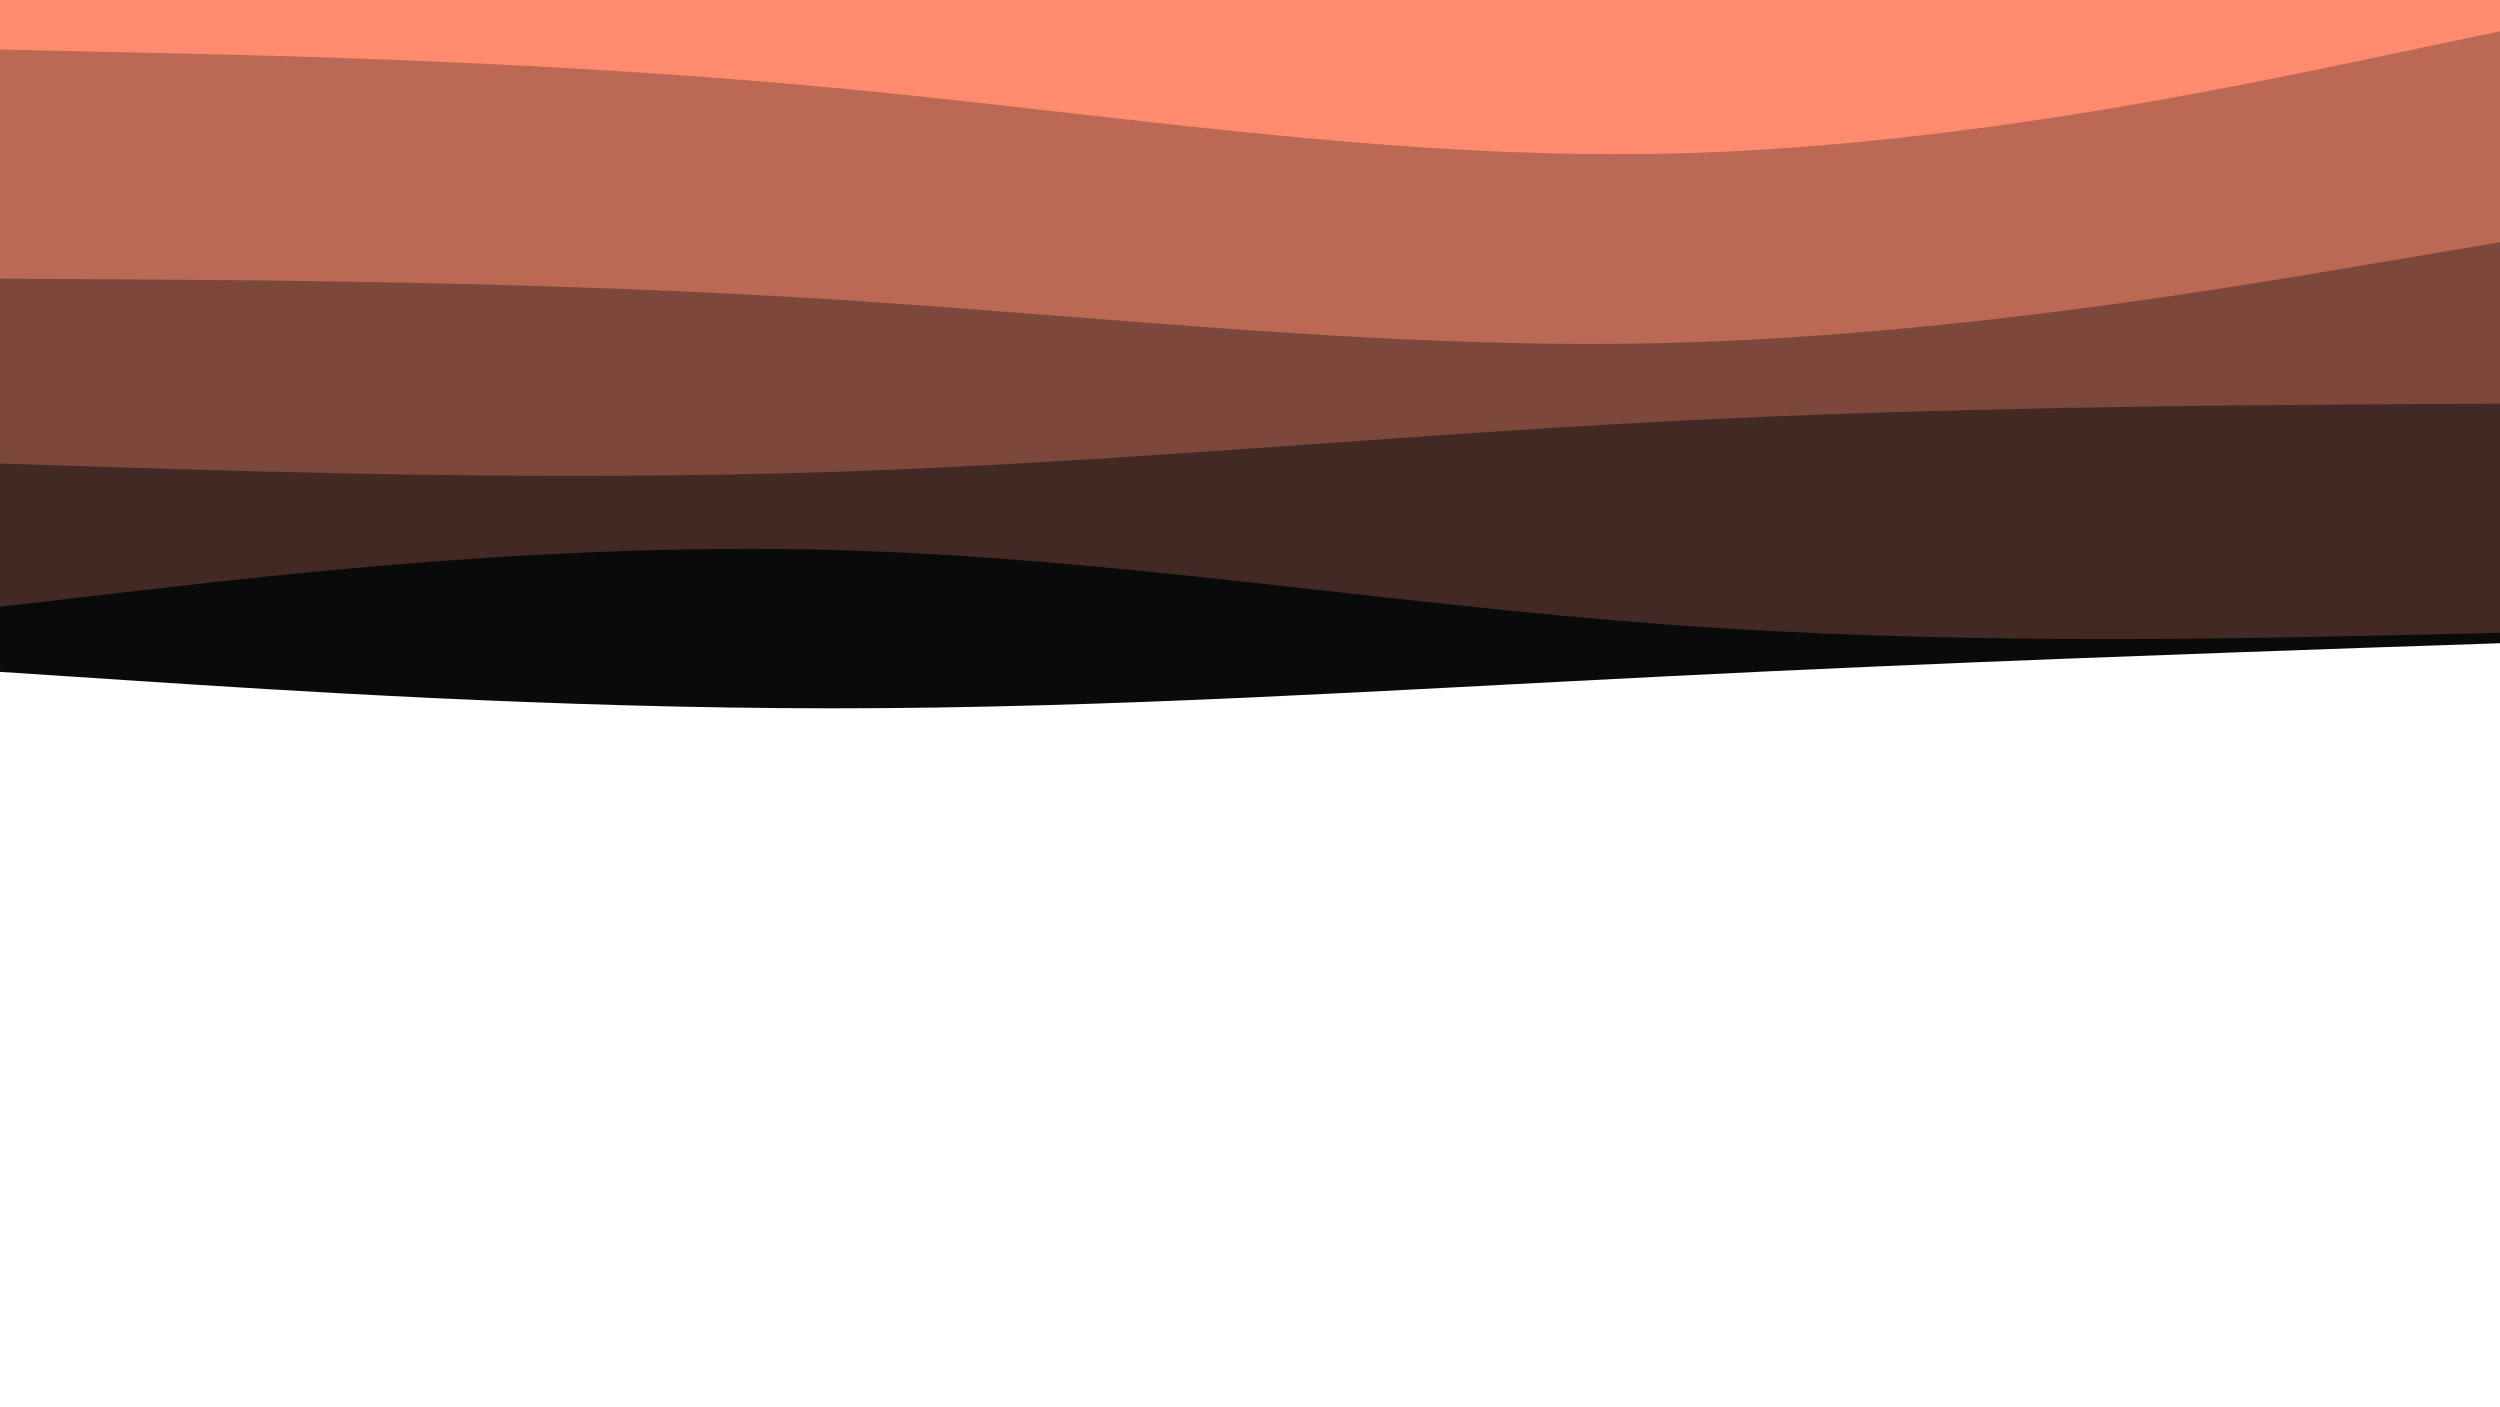
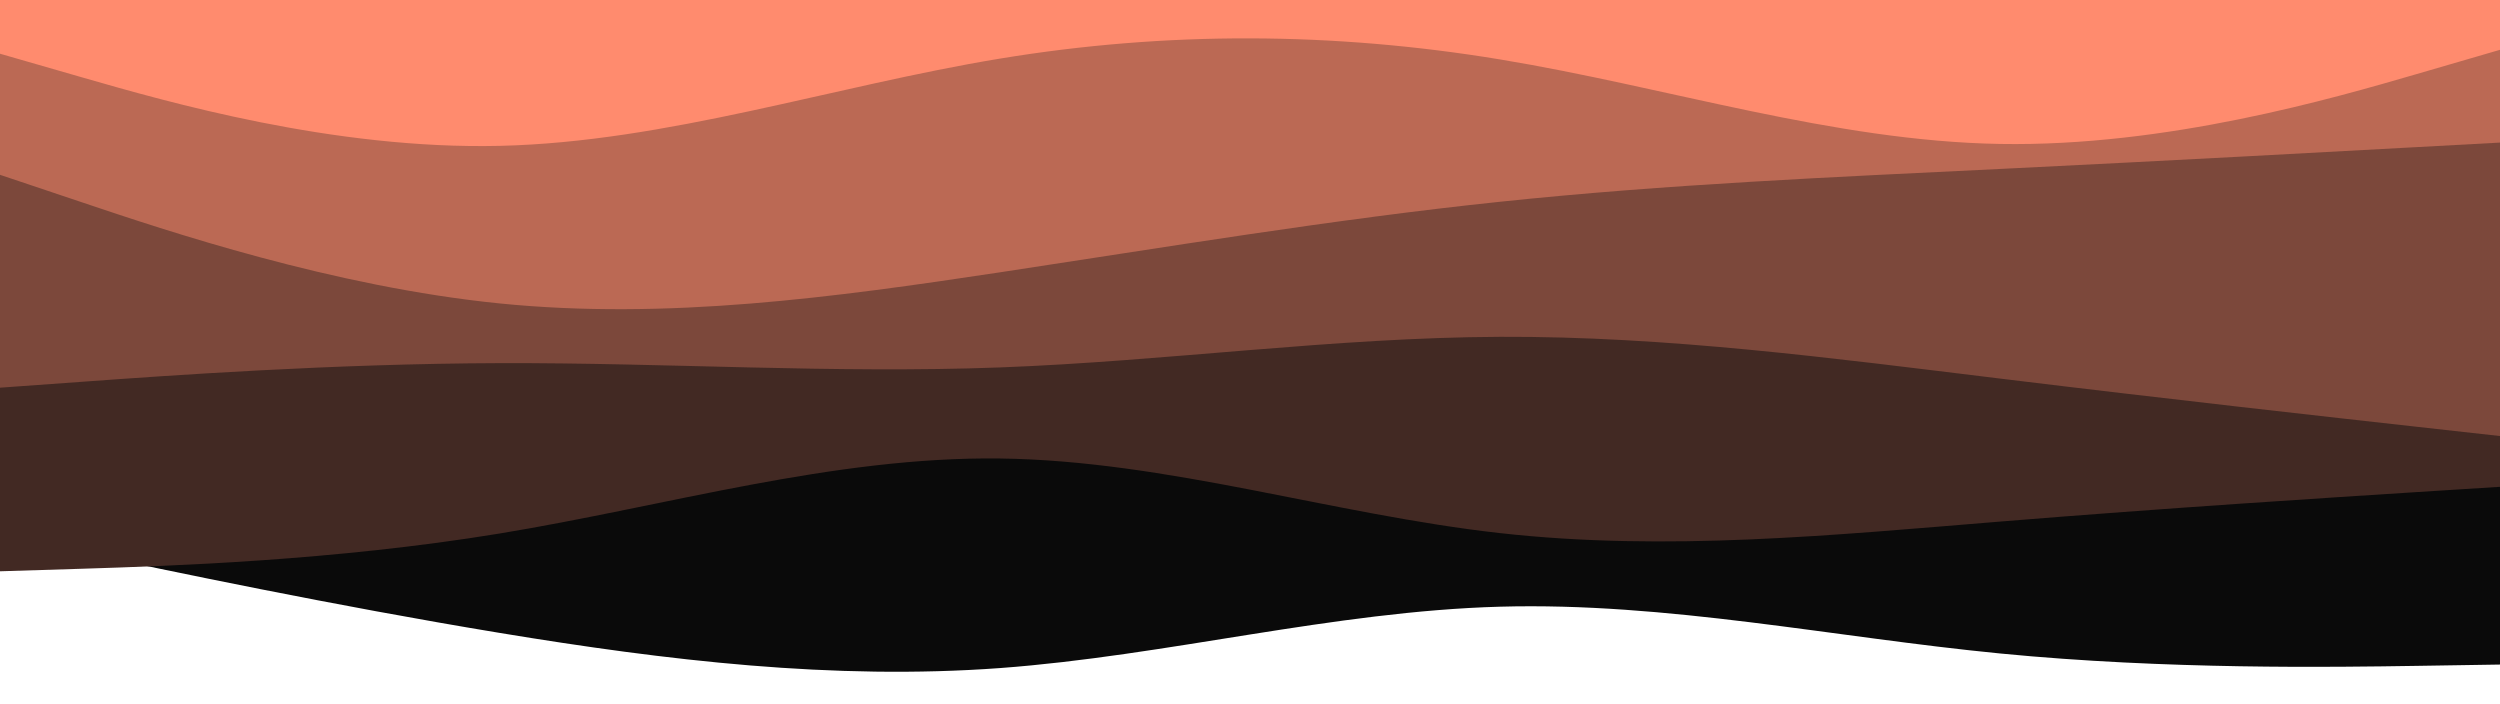
- <svg xmlns="http://www.w3.org/2000/svg" id="visual" viewBox="0 0 960 540" width="960" height="540" version="1.1">
-   <path d="M0 258L53.3 261.5C106.7 265 213.3 272 320 272C426.7 272 533.3 265 640 259.7C746.7 254.3 853.3 250.7 906.7 248.8L960 247L960 0L906.7 0C853.3 0 746.7 0 640 0C533.3 0 426.7 0 320 0C213.3 0 106.7 0 53.3 0L0 0Z" fill="#0a0a0a" />
-   <path d="M0 233L53.3 226.8C106.7 220.7 213.3 208.3 320 211.2C426.7 214 533.3 232 640 239.8C746.7 247.7 853.3 245.3 906.7 244.2L960 243L960 0L906.7 0C853.3 0 746.7 0 640 0C533.3 0 426.7 0 320 0C213.3 0 106.7 0 53.3 0L0 0Z" fill="#422923" />
-   <path d="M0 178L53.3 179.7C106.7 181.3 213.3 184.7 320 181.2C426.7 177.7 533.3 167.3 640 161.8C746.7 156.3 853.3 155.7 906.7 155.3L960 155L960 0L906.7 0C853.3 0 746.7 0 640 0C533.3 0 426.7 0 320 0C213.3 0 106.7 0 53.3 0L0 0Z" fill="#7c483b" />
-   <path d="M0 107L53.3 107.3C106.7 107.7 213.3 108.3 320 115C426.7 121.7 533.3 134.3 640 131.7C746.7 129 853.3 111 906.7 102L960 93L960 0L906.7 0C853.3 0 746.7 0 640 0C533.3 0 426.7 0 320 0C213.3 0 106.7 0 53.3 0L0 0Z" fill="#bb6954" />
-   <path d="M0 19L53.3 20.2C106.7 21.3 213.3 23.7 320 33.7C426.7 43.7 533.3 61.3 640 59C746.7 56.7 853.3 34.3 906.7 23.2L960 12L960 0L906.7 0C853.3 0 746.7 0 640 0C533.3 0 426.7 0 320 0C213.3 0 106.7 0 53.3 0L0 0Z" fill="#ff8b6e" />
+ <svg xmlns="http://www.w3.org/2000/svg" id="visual" viewBox="0 0 5120 1440" width="5120" height="1440" version="1.1">
+   <path d="M0 1096L170.7 1132C341.3 1168 682.7 1240 1024 1296.3C1365.3 1352.7 1706.7 1393.3 2048 1368.2C2389.3 1343 2730.7 1252 3072 1242.5C3413.3 1233 3754.7 1305 4096 1338.3C4437.3 1371.7 4778.7 1366.3 4949.3 1363.7L5120 1361L5120 0L4949.3 0C4778.7 0 4437.3 0 4096 0C3754.7 0 3413.3 0 3072 0C2730.7 0 2389.3 0 2048 0C1706.7 0 1365.3 0 1024 0C682.7 0 341.3 0 170.7 0L0 0Z" fill="#0a0a0a" />
+   <path d="M0 1170L170.7 1164.7C341.3 1159.3 682.7 1148.7 1024 1092.5C1365.3 1036.3 1706.7 934.7 2048 939C2389.3 943.3 2730.7 1053.7 3072 1091.8C3413.3 1130 3754.7 1096 4096 1068.2C4437.3 1040.3 4778.7 1018.7 4949.3 1007.8L5120 997L5120 0L4949.3 0C4778.7 0 4437.3 0 4096 0C3754.7 0 3413.3 0 3072 0C2730.7 0 2389.3 0 2048 0C1706.7 0 1365.3 0 1024 0C682.7 0 341.3 0 170.7 0L0 0Z" fill="#422923" />
+   <path d="M0 794L170.7 781.7C341.3 769.3 682.7 744.7 1024 743.7C1365.3 742.7 1706.7 765.3 2048 752.5C2389.3 739.7 2730.7 691.3 3072 689.8C3413.3 688.3 3754.7 733.7 4096 775.3C4437.3 817 4778.7 855 4949.3 874L5120 893L5120 0L4949.3 0C4778.7 0 4437.3 0 4096 0C3754.7 0 3413.3 0 3072 0C2730.7 0 2389.3 0 2048 0C1706.7 0 1365.3 0 1024 0C682.7 0 341.3 0 170.7 0L0 0Z" fill="#7c483b" />
+   <path d="M0 358L170.7 415.3C341.3 472.7 682.7 587.3 1024 621.5C1365.3 655.7 1706.7 609.3 2048 557.7C2389.3 506 2730.7 449 3072 413.2C3413.3 377.3 3754.7 362.7 4096 346C4437.3 329.3 4778.7 310.7 4949.3 301.3L5120 292L5120 0L4949.3 0C4778.7 0 4437.3 0 4096 0C3754.7 0 3413.3 0 3072 0C2730.7 0 2389.3 0 2048 0C1706.7 0 1365.3 0 1024 0C682.7 0 341.3 0 170.7 0L0 0Z" fill="#bb6954" />
+   <path d="M0 110L170.7 159.2C341.3 208.3 682.7 306.7 1024 298.7C1365.3 290.7 1706.7 176.3 2048 120C2389.3 63.7 2730.7 65.3 3072 121.7C3413.3 178 3754.7 289 4096 294.8C4437.3 300.7 4778.7 201.3 4949.3 151.7L5120 102L5120 0L4949.3 0C4778.7 0 4437.3 0 4096 0C3754.7 0 3413.3 0 3072 0C2730.7 0 2389.3 0 2048 0C1706.7 0 1365.3 0 1024 0C682.7 0 341.3 0 170.7 0L0 0Z" fill="#ff8b6e" />
</svg>
